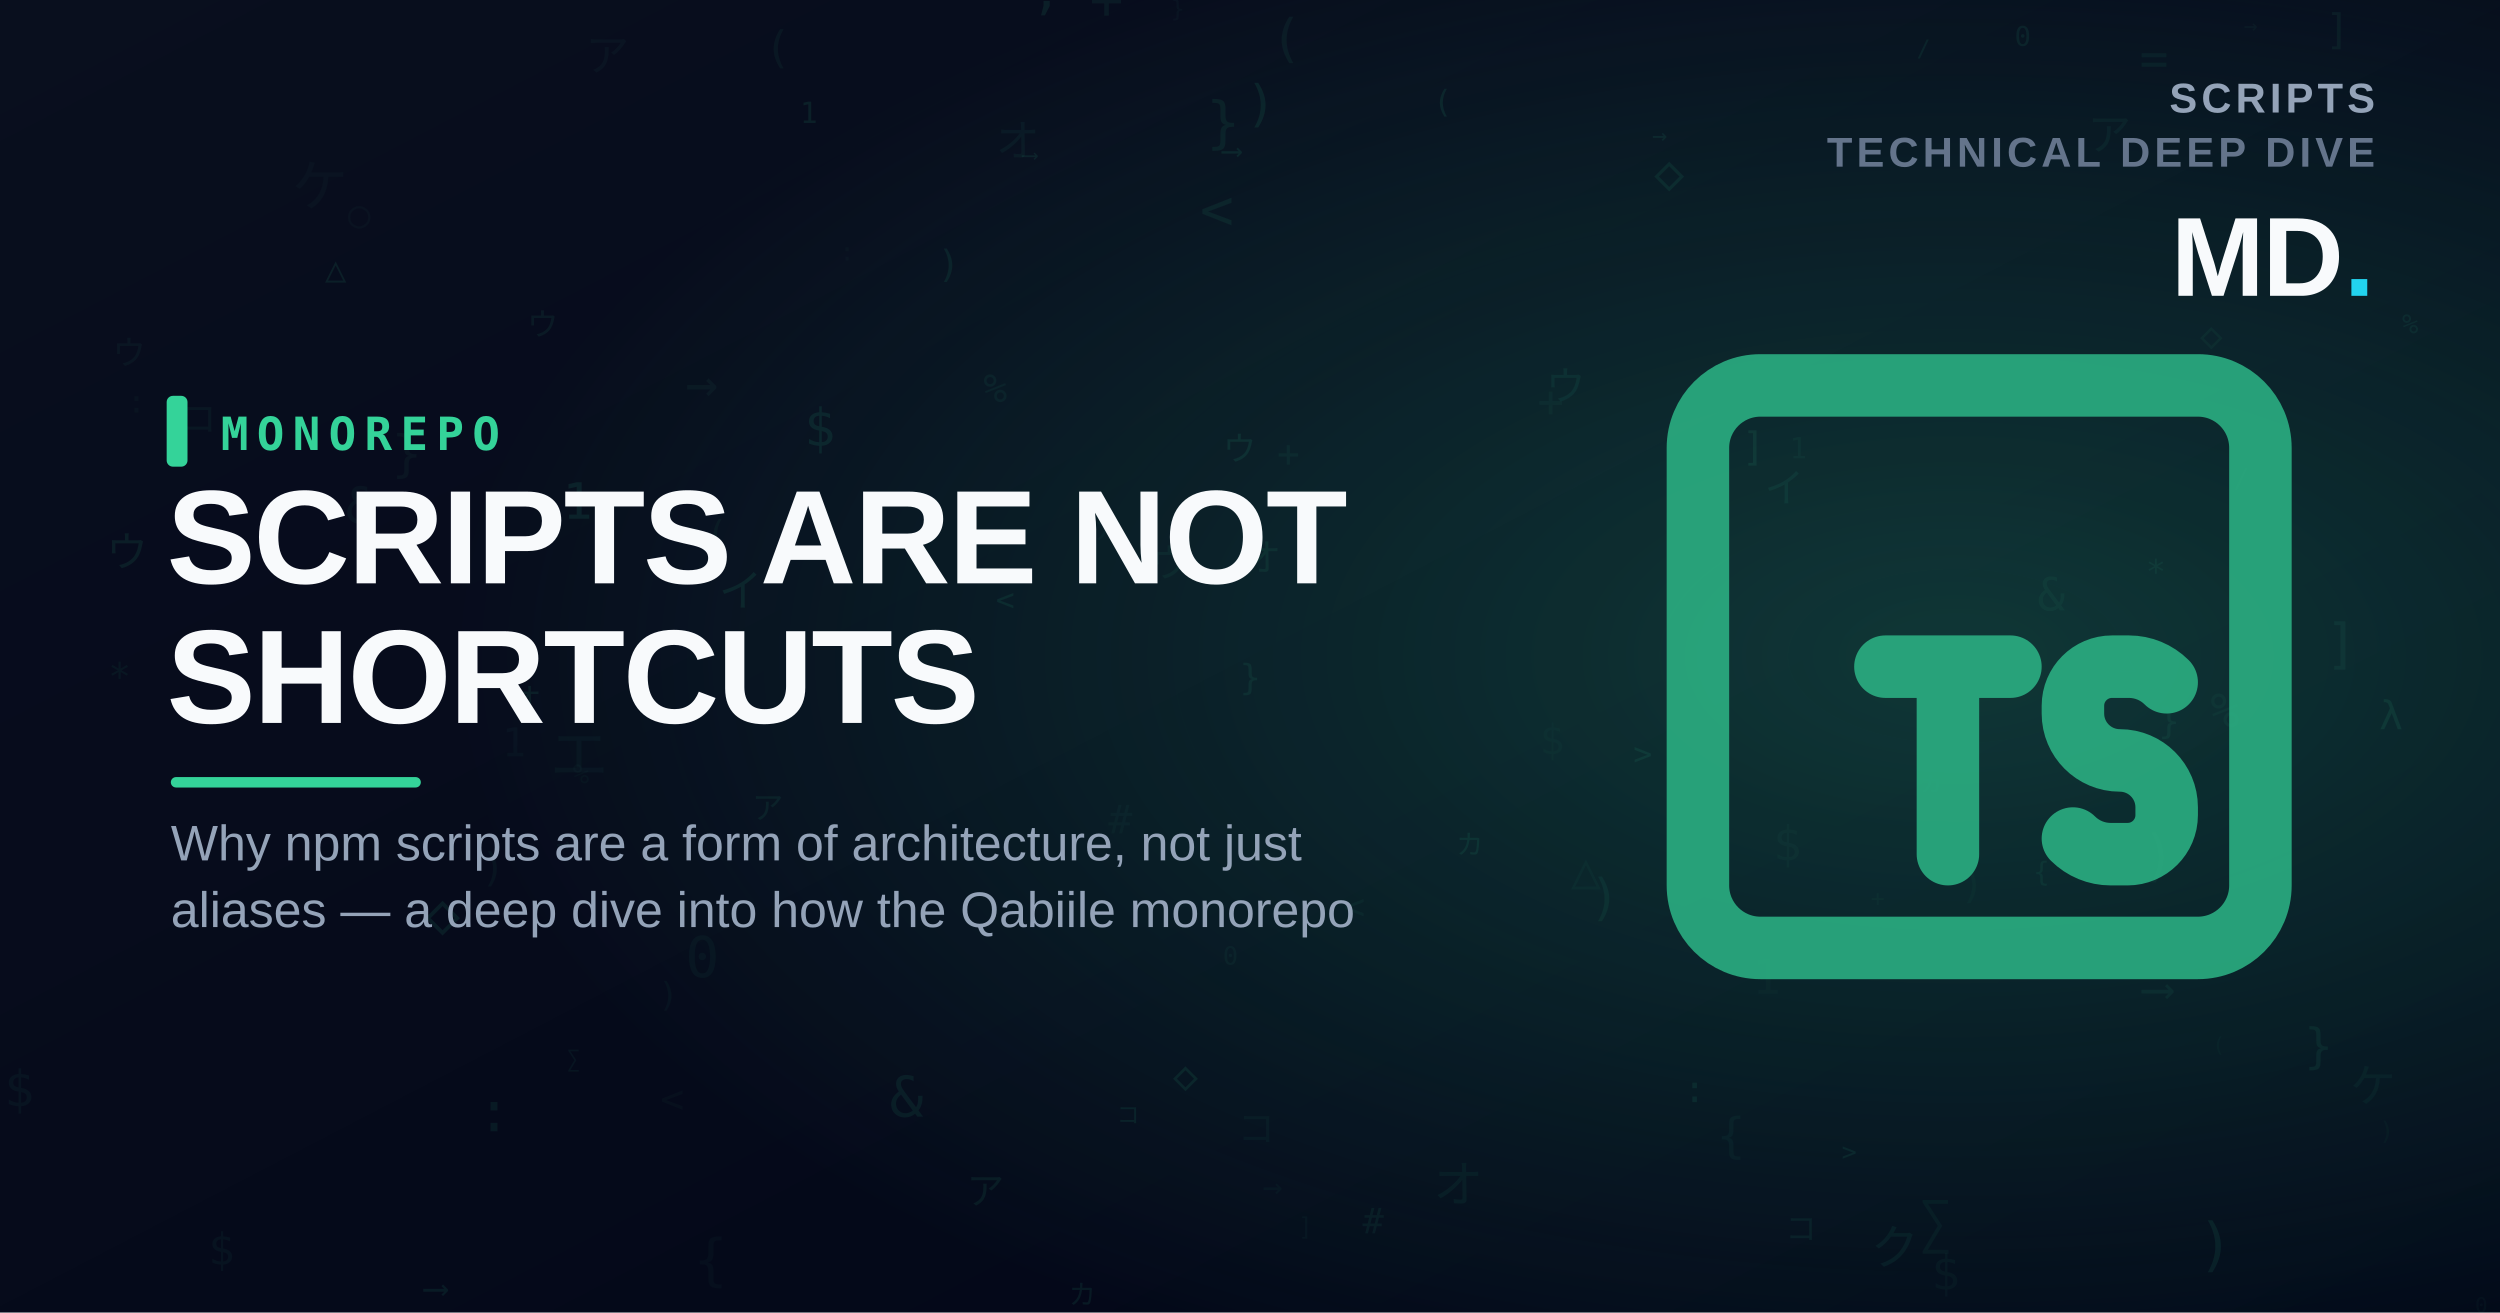
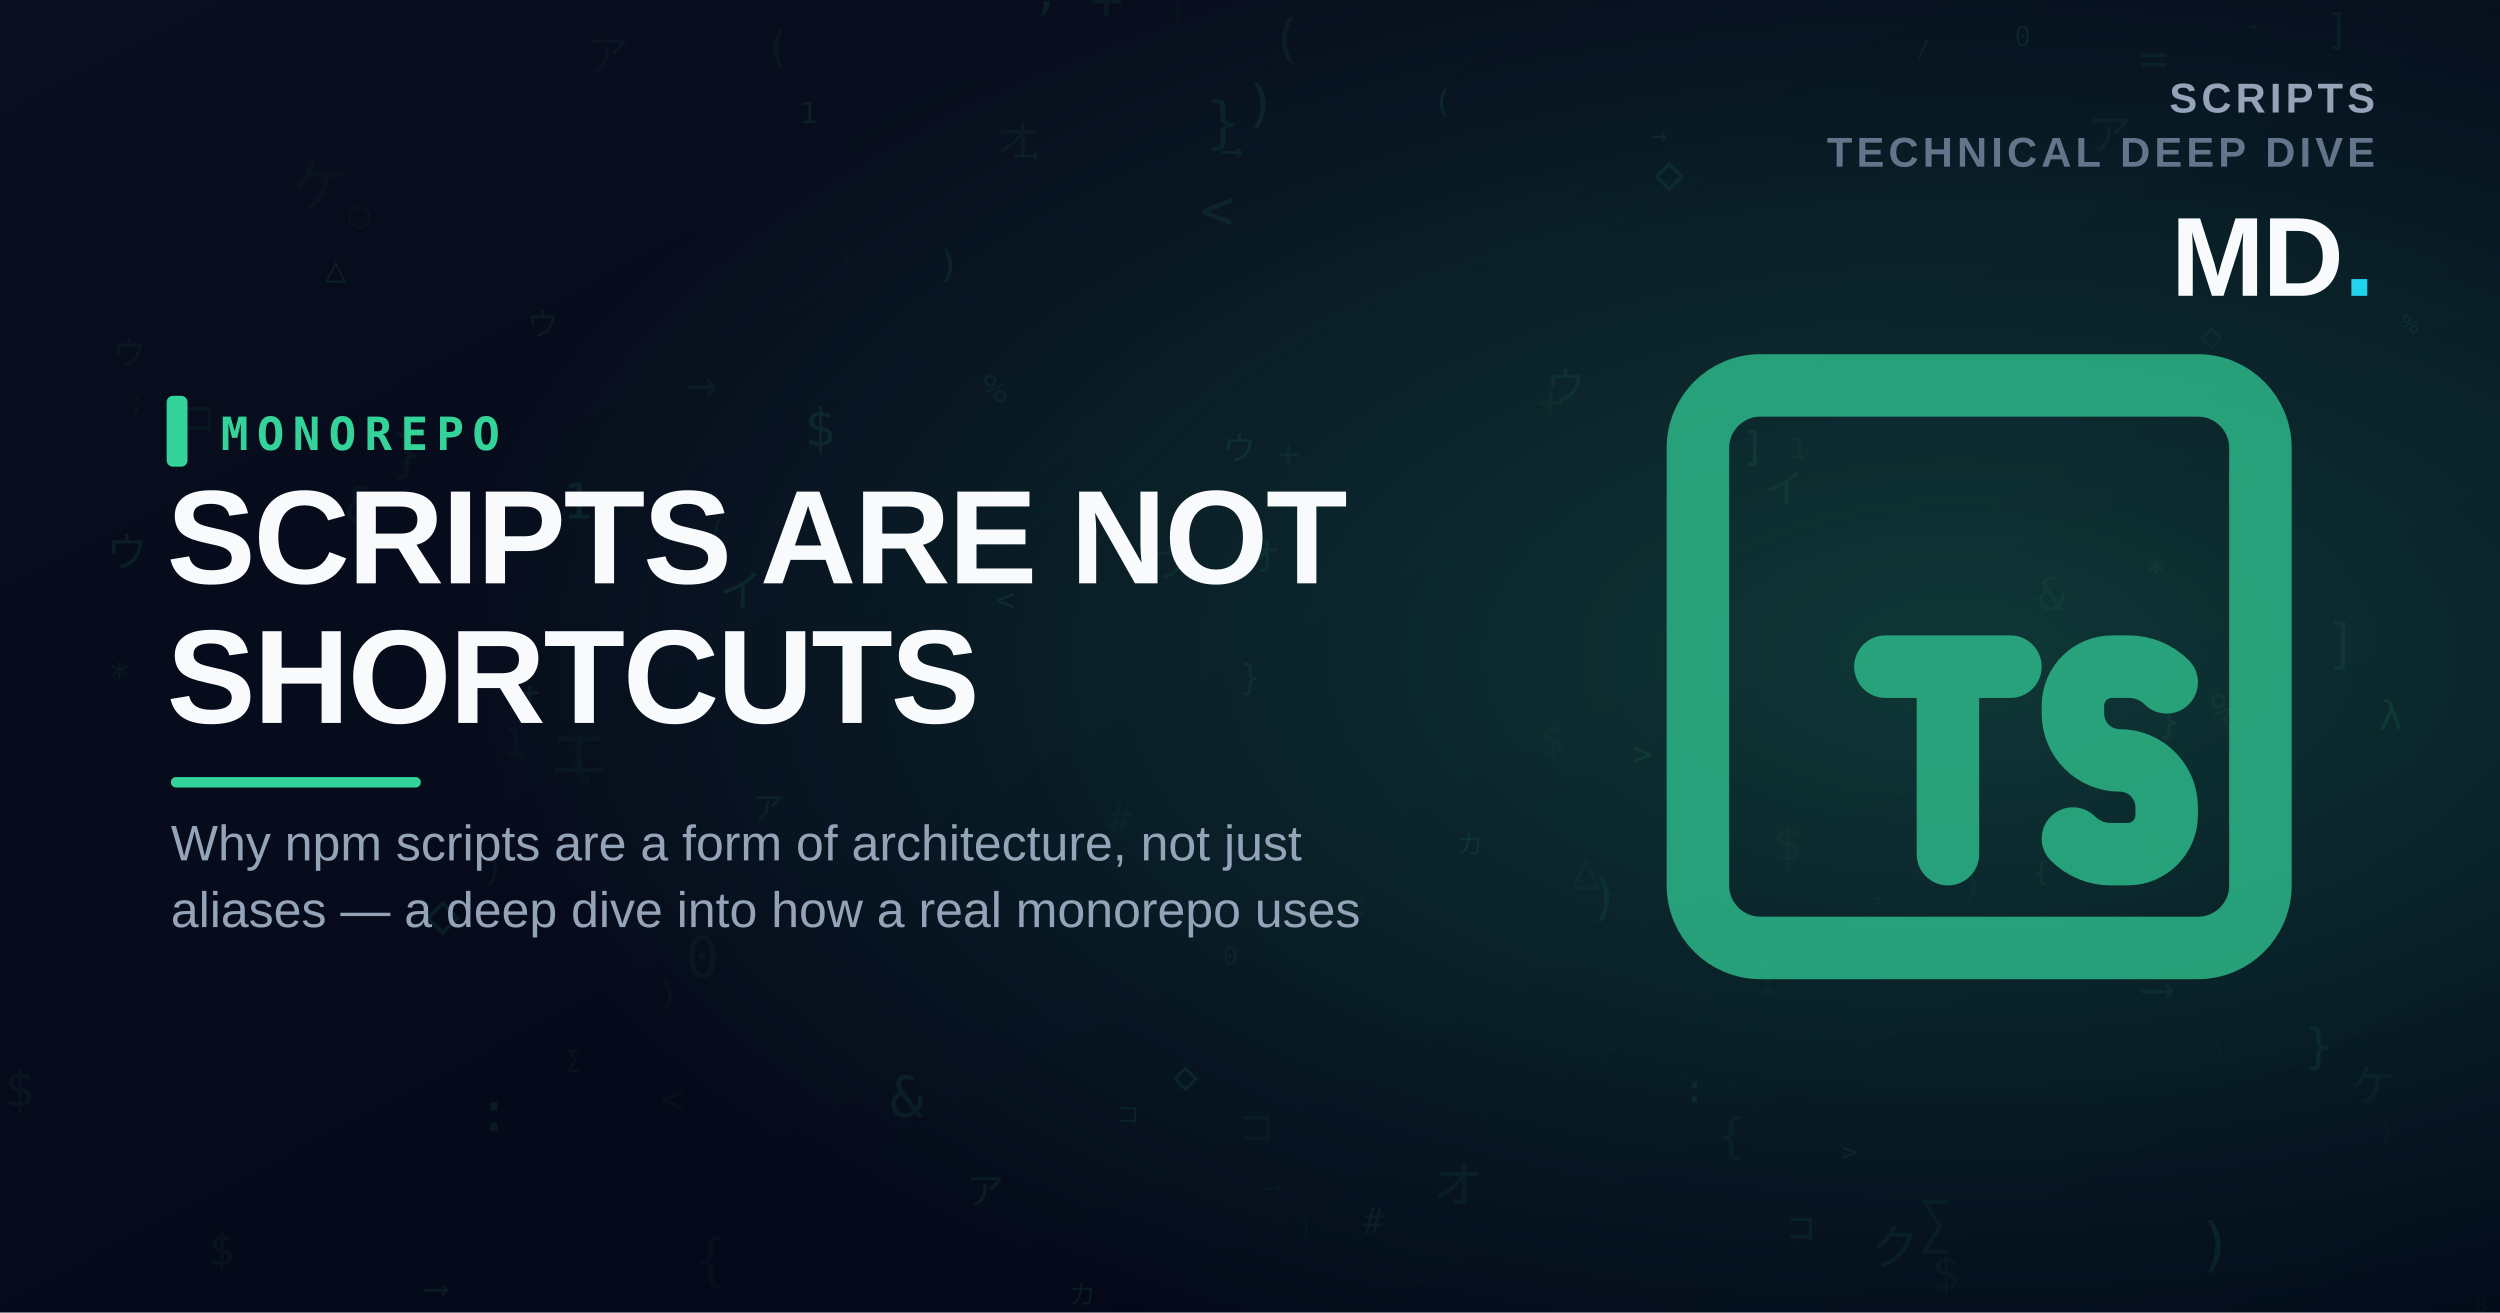
<svg xmlns="http://www.w3.org/2000/svg" viewBox="0 0 1200 630" width="1200" height="630" role="img" aria-label="SCRIPTS ARE NOT SHORTCUTS">
  <defs>
    <linearGradient id="bg" x1="0" y1="0" x2="1" y2="1">
      <stop offset="0" stop-color="#0b1120" />
      <stop offset="1" stop-color="#020617" />
    </linearGradient>
    <radialGradient id="glow" cx="0.78" cy="0.5" r="0.6">
      <stop offset="0" stop-color="#34d399" stop-opacity="0.28" />
      <stop offset="1" stop-color="#34d399" stop-opacity="0" />
    </radialGradient>
  </defs>
  <rect width="1200" height="630" fill="url(#bg)" />
  <g>
    <text x="927" y="619" font-size="23" fill="#34d399" opacity="0.050" font-family="ui-monospace, monospace">$</text>
    <text x="464" y="578" font-size="18" fill="#34d399" opacity="0.101" font-family="ui-monospace, monospace">ア</text>
    <text x="739" y="362" font-size="20" fill="#34d399" opacity="0.033" font-family="ui-monospace, monospace">$</text>
    <text x="1153" y="160" font-size="13" fill="#34d399" opacity="0.088" font-family="ui-monospace, monospace">%</text>
    <text x="847" y="241" font-size="19" fill="#34d399" opacity="0.087" font-family="ui-monospace, monospace">イ</text>
    <text x="922" y="380" font-size="10" fill="#34d399" opacity="0.035" font-family="ui-monospace, monospace">カ</text>
    <text x="898" y="607" font-size="23" fill="#34d399" opacity="0.083" font-family="ui-monospace, monospace">ク</text>
    <text x="1188" y="630" font-size="10" fill="#34d399" opacity="0.041" font-family="ui-monospace, monospace">0</text>
    <text x="264" y="372" font-size="28" fill="#34d399" opacity="0.052" font-family="ui-monospace, monospace">エ</text>
    <text x="52" y="331" font-size="18" fill="#34d399" opacity="0.068" font-family="ui-monospace, monospace">*</text>
    <text x="345" y="291" font-size="21" fill="#34d399" opacity="0.114" font-family="ui-monospace, monospace">イ</text>
    <text x="857" y="595" font-size="15" fill="#34d399" opacity="0.092" font-family="ui-monospace, monospace">コ</text>
    <text x="754" y="426" font-size="24" fill="#34d399" opacity="0.043" font-family="ui-monospace, monospace">△</text>
    <text x="513" y="626" font-size="13" fill="#34d399" opacity="0.108" font-family="ui-monospace, monospace">カ</text>
    <text x="598" y="58" font-size="24" fill="#34d399" opacity="0.114" font-family="ui-monospace, monospace">)</text>
    <text x="317" y="534" font-size="19" fill="#34d399" opacity="0.036" font-family="ui-monospace, monospace">&lt;</text>
    <text x="245" y="341" font-size="15" fill="#34d399" opacity="0.104" font-family="ui-monospace, monospace">オ</text>
    <text x="339" y="262" font-size="17" fill="#34d399" opacity="0.056" font-family="ui-monospace, monospace">(</text>
    <text x="140" y="99" font-size="27" fill="#34d399" opacity="0.035" font-family="ui-monospace, monospace">ケ</text>
    <text x="270" y="249" font-size="24" fill="#34d399" opacity="0.118" font-family="ui-monospace, monospace">1</text>
    <text x="884" y="557" font-size="12" fill="#34d399" opacity="0.105" font-family="ui-monospace, monospace">&gt;</text>
    <text x="587" y="221" font-size="16" fill="#34d399" opacity="0.110" font-family="ui-monospace, monospace">ウ</text>
    <text x="738" y="200" font-size="21" fill="#34d399" opacity="0.056" font-family="ui-monospace, monospace">+</text>
    <text x="329" y="469" font-size="27" fill="#34d399" opacity="0.056" font-family="ui-monospace, monospace">0</text>
    <text x="316" y="483" font-size="16" fill="#34d399" opacity="0.043" font-family="ui-monospace, monospace">)</text>
    <text x="1030" y="280" font-size="16" fill="#34d399" opacity="0.085" font-family="ui-monospace, monospace">*</text>
    <text x="472" y="193" font-size="19" fill="#34d399" opacity="0.073" font-family="ui-monospace, monospace">%</text>
    <text x="167" y="109" font-size="18" fill="#34d399" opacity="0.033" font-family="ui-monospace, monospace">○</text>
    <text x="967" y="22" font-size="13" fill="#34d399" opacity="0.099" font-family="ui-monospace, monospace">0</text>
    <text x="851" y="413" font-size="23" fill="#34d399" opacity="0.042" font-family="ui-monospace, monospace">$</text>
    <text x="54" y="175" font-size="16" fill="#34d399" opacity="0.062" font-family="ui-monospace, monospace">ウ</text>
    <text x="978" y="293" font-size="22" fill="#34d399" opacity="0.066" font-family="ui-monospace, monospace">&amp;</text>
    <text x="1055" y="607" font-size="28" fill="#34d399" opacity="0.109" font-family="ui-monospace, monospace">)</text>
    <text x="1002" y="72" font-size="21" fill="#34d399" opacity="0.068" font-family="ui-monospace, monospace">ア</text>
    <text x="587" y="77" font-size="14" fill="#34d399" opacity="0.116" font-family="ui-monospace, monospace">⟶</text>
    <text x="536" y="539" font-size="11" fill="#34d399" opacity="0.104" font-family="ui-monospace, monospace">コ</text>
    <text x="384" y="59" font-size="14" fill="#34d399" opacity="0.119" font-family="ui-monospace, monospace">1</text>
    <text x="1116" y="318" font-size="26" fill="#34d399" opacity="0.080" font-family="ui-monospace, monospace">]</text>
    <text x="836" y="221" font-size="19" fill="#34d399" opacity="0.108" font-family="ui-monospace, monospace">]</text>
    <text x="87" y="207" font-size="17" fill="#34d399" opacity="0.064" font-family="ui-monospace, monospace">コ</text>
    <text x="645" y="441" font-size="17" fill="#34d399" opacity="0.055" font-family="ui-monospace, monospace">&lt;</text>
    <text x="552" y="277" font-size="19" fill="#34d399" opacity="0.068" font-family="ui-monospace, monospace">ウ</text>
    <text x="1017" y="322" font-size="14" fill="#34d399" opacity="0.102" font-family="ui-monospace, monospace">△</text>
    <text x="576" y="110" font-size="27" fill="#34d399" opacity="0.092" font-family="ui-monospace, monospace">&lt;</text>
    <text x="859" y="220" font-size="14" fill="#34d399" opacity="0.055" font-family="ui-monospace, monospace">1</text>
    <text x="623" y="593" font-size="12" fill="#34d399" opacity="0.048" font-family="ui-monospace, monospace">]</text>
    <text x="1029" y="482" font-size="22" fill="#34d399" opacity="0.086" font-family="ui-monospace, monospace">⟶</text>
    <text x="1027" y="36" font-size="23" fill="#34d399" opacity="0.078" font-family="ui-monospace, monospace">=</text>
    <text x="794" y="91" font-size="24" fill="#34d399" opacity="0.098" font-family="ui-monospace, monospace">◇</text>
    <text x="610" y="27" font-size="25" fill="#34d399" opacity="0.078" font-family="ui-monospace, monospace">(</text>
    <text x="784" y="367" font-size="15" fill="#34d399" opacity="0.104" font-family="ui-monospace, monospace">&gt;</text>
    <text x="231" y="423" font-size="19" fill="#34d399" opacity="0.055" font-family="ui-monospace, monospace">)</text>
    <text x="1028" y="420" font-size="27" fill="#34d399" opacity="0.063" font-family="ui-monospace, monospace">)</text>
    <text x="1056" y="167" font-size="18" fill="#34d399" opacity="0.059" font-family="ui-monospace, monospace">◇</text>
    <text x="812" y="317" font-size="20" fill="#34d399" opacity="0.057" font-family="ui-monospace, monospace">イ</text>
    <text x="595" y="331" font-size="17" fill="#34d399" opacity="0.091" font-family="ui-monospace, monospace">}</text>
    <text x="156" y="135" font-size="17" fill="#34d399" opacity="0.112" font-family="ui-monospace, monospace">△</text>
    <text x="427" y="536" font-size="27" fill="#34d399" opacity="0.101" font-family="ui-monospace, monospace">&amp;</text>
    <text x="579" y="68" font-size="27" fill="#34d399" opacity="0.091" font-family="ui-monospace, monospace">}</text>
    <text x="562" y="8" font-size="11" fill="#34d399" opacity="0.040" font-family="ui-monospace, monospace">}</text>
    <text x="478" y="293" font-size="15" fill="#34d399" opacity="0.104" font-family="ui-monospace, monospace">&lt;</text>
    <text x="478" y="75" font-size="21" fill="#34d399" opacity="0.070" font-family="ui-monospace, monospace">オ</text>
    <text x="2" y="531" font-size="24" fill="#34d399" opacity="0.060" font-family="ui-monospace, monospace">$</text>
    <text x="333" y="614" font-size="27" fill="#34d399" opacity="0.032" font-family="ui-monospace, monospace">{</text>
    <text x="361" y="393" font-size="15" fill="#34d399" opacity="0.091" font-family="ui-monospace, monospace">ア</text>
    <text x="1116" y="21" font-size="20" fill="#34d399" opacity="0.071" font-family="ui-monospace, monospace">]</text>
    <text x="403" y="125" font-size="12" fill="#34d399" opacity="0.034" font-family="ui-monospace, monospace">:</text>
    <text x="1128" y="529" font-size="22" fill="#34d399" opacity="0.056" font-family="ui-monospace, monospace">ケ</text>
    <text x="281" y="34" font-size="21" fill="#34d399" opacity="0.046" font-family="ui-monospace, monospace">ア</text>
    <text x="594" y="548" font-size="18" fill="#34d399" opacity="0.048" font-family="ui-monospace, monospace">コ</text>
    <text x="920" y="27" font-size="11" fill="#34d399" opacity="0.093" font-family="ui-monospace, monospace">/</text>
    <text x="742" y="192" font-size="19" fill="#34d399" opacity="0.086" font-family="ui-monospace, monospace">ウ</text>
    <text x="188" y="226" font-size="24" fill="#34d399" opacity="0.053" font-family="ui-monospace, monospace">}</text>
    <text x="1106" y="510" font-size="23" fill="#34d399" opacity="0.093" font-family="ui-monospace, monospace">}</text>
    <text x="275" y="376" font-size="13" fill="#34d399" opacity="0.036" font-family="ui-monospace, monospace">%</text>
    <text x="1036" y="352" font-size="17" fill="#34d399" opacity="0.084" font-family="ui-monospace, monospace">}</text>
    <text x="1062" y="505" font-size="10" fill="#34d399" opacity="0.040" font-family="ui-monospace, monospace">(</text>
    <text x="61" y="198" font-size="15" fill="#34d399" opacity="0.041" font-family="ui-monospace, monospace">:</text>
    <text x="495" y="4" font-size="24" fill="#34d399" opacity="0.115" font-family="ui-monospace, monospace">;</text>
    <text x="793" y="69" font-size="12" fill="#34d399" opacity="0.102" font-family="ui-monospace, monospace">→</text>
    <text x="1072" y="234" font-size="13" fill="#34d399" opacity="0.062" font-family="ui-monospace, monospace">/</text>
    <text x="386" y="214" font-size="25" fill="#34d399" opacity="0.119" font-family="ui-monospace, monospace">$</text>
    <text x="763" y="439" font-size="24" fill="#34d399" opacity="0.080" font-family="ui-monospace, monospace">)</text>
    <text x="808" y="529" font-size="18" fill="#34d399" opacity="0.102" font-family="ui-monospace, monospace">:</text>
    <text x="267" y="409" font-size="12" fill="#34d399" opacity="0.053" font-family="ui-monospace, monospace">→</text>
    <text x="229" y="543" font-size="27" fill="#34d399" opacity="0.099" font-family="ui-monospace, monospace">:</text>
    <text x="51" y="272" font-size="20" fill="#34d399" opacity="0.106" font-family="ui-monospace, monospace">ウ</text>
    <text x="841" y="477" font-size="23" fill="#34d399" opacity="0.039" font-family="ui-monospace, monospace">1</text>
    <text x="654" y="592" font-size="17" fill="#34d399" opacity="0.084" font-family="ui-monospace, monospace">#</text>
    <text x="699" y="410" font-size="13" fill="#34d399" opacity="0.103" font-family="ui-monospace, monospace">カ</text>
    <text x="1061" y="349" font-size="23" fill="#34d399" opacity="0.052" font-family="ui-monospace, monospace">%</text>
    <text x="1077" y="16" font-size="11" fill="#34d399" opacity="0.052" font-family="ui-monospace, monospace">→</text>
    <text x="613" y="224" font-size="18" fill="#34d399" opacity="0.064" font-family="ui-monospace, monospace">+</text>
    <text x="1142" y="350" font-size="19" fill="#34d399" opacity="0.111" font-family="ui-monospace, monospace">λ</text>
    <text x="688" y="577" font-size="24" fill="#34d399" opacity="0.068" font-family="ui-monospace, monospace">オ</text>
    <text x="597" y="274" font-size="18" fill="#34d399" opacity="0.095" font-family="ui-monospace, monospace">オ</text>
    <text x="241" y="363" font-size="19" fill="#34d399" opacity="0.040" font-family="ui-monospace, monospace">1</text>
    <text x="587" y="463" font-size="12" fill="#34d399" opacity="0.055" font-family="ui-monospace, monospace">0</text>
    <text x="824" y="553" font-size="23" fill="#34d399" opacity="0.052" font-family="ui-monospace, monospace">{</text>
    <text x="166" y="251" font-size="24" fill="#34d399" opacity="0.047" font-family="ui-monospace, monospace">&amp;</text>
    <text x="253" y="161" font-size="15" fill="#34d399" opacity="0.087" font-family="ui-monospace, monospace">ウ</text>
    <text x="367" y="30" font-size="21" fill="#34d399" opacity="0.065" font-family="ui-monospace, monospace">(</text>
    <text x="100" y="607" font-size="21" fill="#34d399" opacity="0.057" font-family="ui-monospace, monospace">$</text>
    <text x="941" y="431" font-size="19" fill="#34d399" opacity="0.034" font-family="ui-monospace, monospace">)</text>
    <text x="1142" y="547" font-size="12" fill="#34d399" opacity="0.037" font-family="ui-monospace, monospace">)</text>
    <text x="688" y="54" font-size="15" fill="#34d399" opacity="0.113" font-family="ui-monospace, monospace">(</text>
    <text x="329" y="193" font-size="26" fill="#34d399" opacity="0.060" font-family="ui-monospace, monospace">→</text>
    <text x="525" y="259" font-size="14" fill="#34d399" opacity="0.041" font-family="ui-monospace, monospace">カ</text>
    <text x="450" y="133" font-size="18" fill="#34d399" opacity="0.104" font-family="ui-monospace, monospace">)</text>
    <text x="532" y="400" font-size="19" fill="#34d399" opacity="0.046" font-family="ui-monospace, monospace">#</text>
    <text x="976" y="423" font-size="13" fill="#34d399" opacity="0.084" font-family="ui-monospace, monospace">{</text>
    <text x="606" y="575" font-size="16" fill="#34d399" opacity="0.044" font-family="ui-monospace, monospace">→</text>
    <text x="491" y="78" font-size="11" fill="#34d399" opacity="0.111" font-family="ui-monospace, monospace">⟶</text>
    <text x="204" y="448" font-size="28" fill="#34d399" opacity="0.112" font-family="ui-monospace, monospace">◇</text>
    <text x="921" y="596" font-size="27" fill="#34d399" opacity="0.056" font-family="ui-monospace, monospace">∑</text>
    <text x="523" y="9" font-size="27" fill="#34d399" opacity="0.079" font-family="ui-monospace, monospace">+</text>
    <text x="272" y="512" font-size="11" fill="#34d399" opacity="0.067" font-family="ui-monospace, monospace">∑</text>
    <text x="204" y="624" font-size="17" fill="#34d399" opacity="0.103" font-family="ui-monospace, monospace">⟶</text>
    <text x="898" y="435" font-size="11" fill="#34d399" opacity="0.041" font-family="ui-monospace, monospace">+</text>
    <text x="563" y="523" font-size="20" fill="#34d399" opacity="0.111" font-family="ui-monospace, monospace">◇</text>
  </g>
  <rect width="1200" height="630" fill="url(#glow)" />
  <g>
    <g transform="translate(770.0 140.0) scale(15.000)" opacity="0.9">
      <g fill="none" stroke="#34d399" stroke-linecap="round" stroke-linejoin="round" stroke-width="2">
        <path d="M15 17.5c.32.32.754.5 1.207.5h.543c.69 0 1.25-.56 1.25-1.25v-.25a1.5 1.5 0 0 0-1.5-1.5a1.5 1.5 0 0 1-1.5-1.5v-.25c0-.69.56-1.25 1.25-1.25h.543c.453 0 .887.18 1.207.5M9 12h4m-2 0v6" />
        <path d="M21 19V5a2 2 0 0 0-2-2H5a2 2 0 0 0-2 2v14a2 2 0 0 0 2 2h14a2 2 0 0 0 2-2" />
      </g>
    </g>
  </g>
  <rect width="1200" height="630" fill="#020617" opacity="0.18" />
  <g font-family="Arial, Helvetica, sans-serif">
    <text x="1140" y="54" text-anchor="end" font-size="20" font-weight="700" letter-spacing="2" fill="#94a3b8">SCRIPTS</text>
    <text x="1140" y="80" text-anchor="end" font-size="20" font-weight="700" letter-spacing="2" fill="#64748b">TECHNICAL DEEP DIVE</text>
    <text x="1140" y="142" text-anchor="end" font-size="54" font-weight="900" letter-spacing="-1" fill="#f8fafc">MD<tspan fill="#22d3ee">.</tspan>
    </text>
  </g>
  <g font-family="ui-monospace, SFMono-Regular, Menlo, monospace">
    <rect x="80" y="190" width="10" height="34" rx="3" fill="#34d399" />
    <text x="106" y="216" font-size="22" font-weight="700" letter-spacing="4" fill="#34d399">MONOREPO</text>
  </g>
  <text x="80" y="280" font-family="Arial, Helvetica, sans-serif" font-size="64" font-weight="900" letter-spacing="-1" fill="#f8fafc">SCRIPTS ARE NOT</text>
  <text x="80" y="347" font-family="Arial, Helvetica, sans-serif" font-size="64" font-weight="900" letter-spacing="-1" fill="#f8fafc">SHORTCUTS</text>
  <rect x="82" y="373" width="120" height="5" rx="2.5" fill="#34d399" />
  <text x="82" y="413" font-size="24" fill="#94a3b8" font-family="Arial, Helvetica, sans-serif">Why npm scripts are a form of architecture, not just</text>
-   <text x="82" y="445" font-size="24" fill="#94a3b8" font-family="Arial, Helvetica, sans-serif">aliases — a deep dive into how the Qabiile monorepo</text>
+   <text x="82" y="445" font-size="24" fill="#94a3b8" font-family="Arial, Helvetica, sans-serif">aliases — a deep dive into how a real monorepo uses</text>
</svg>
